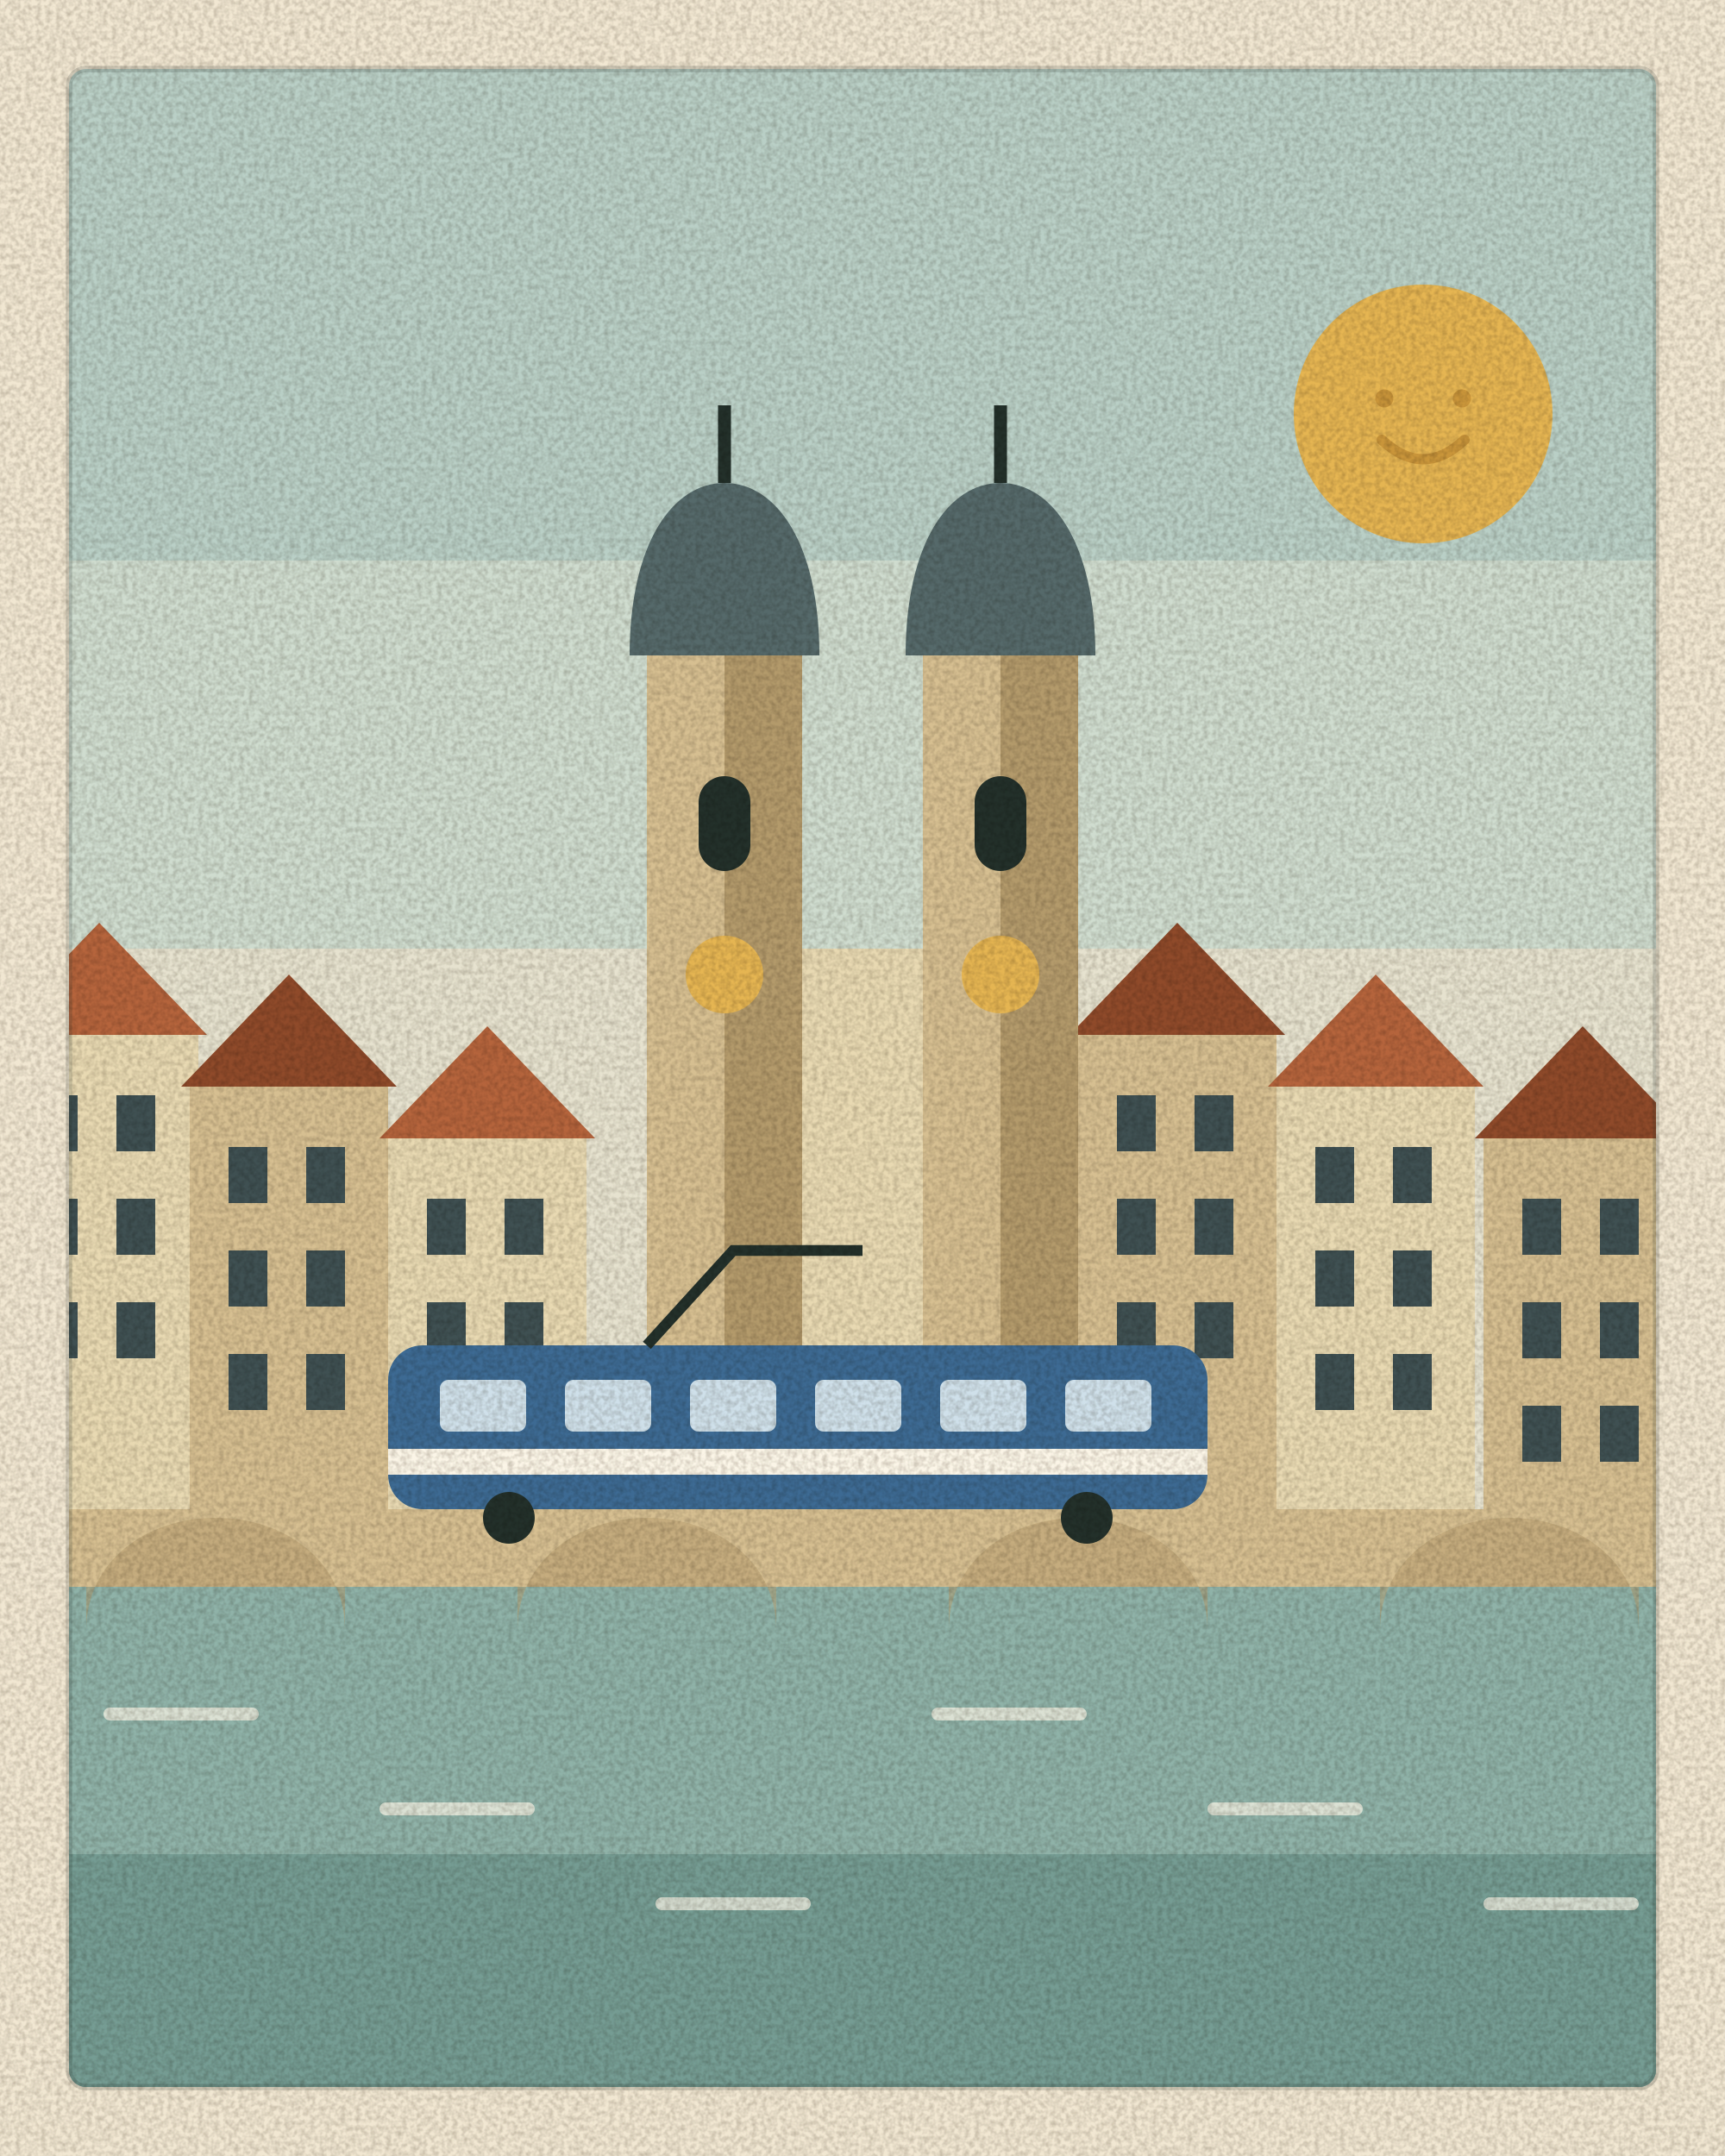
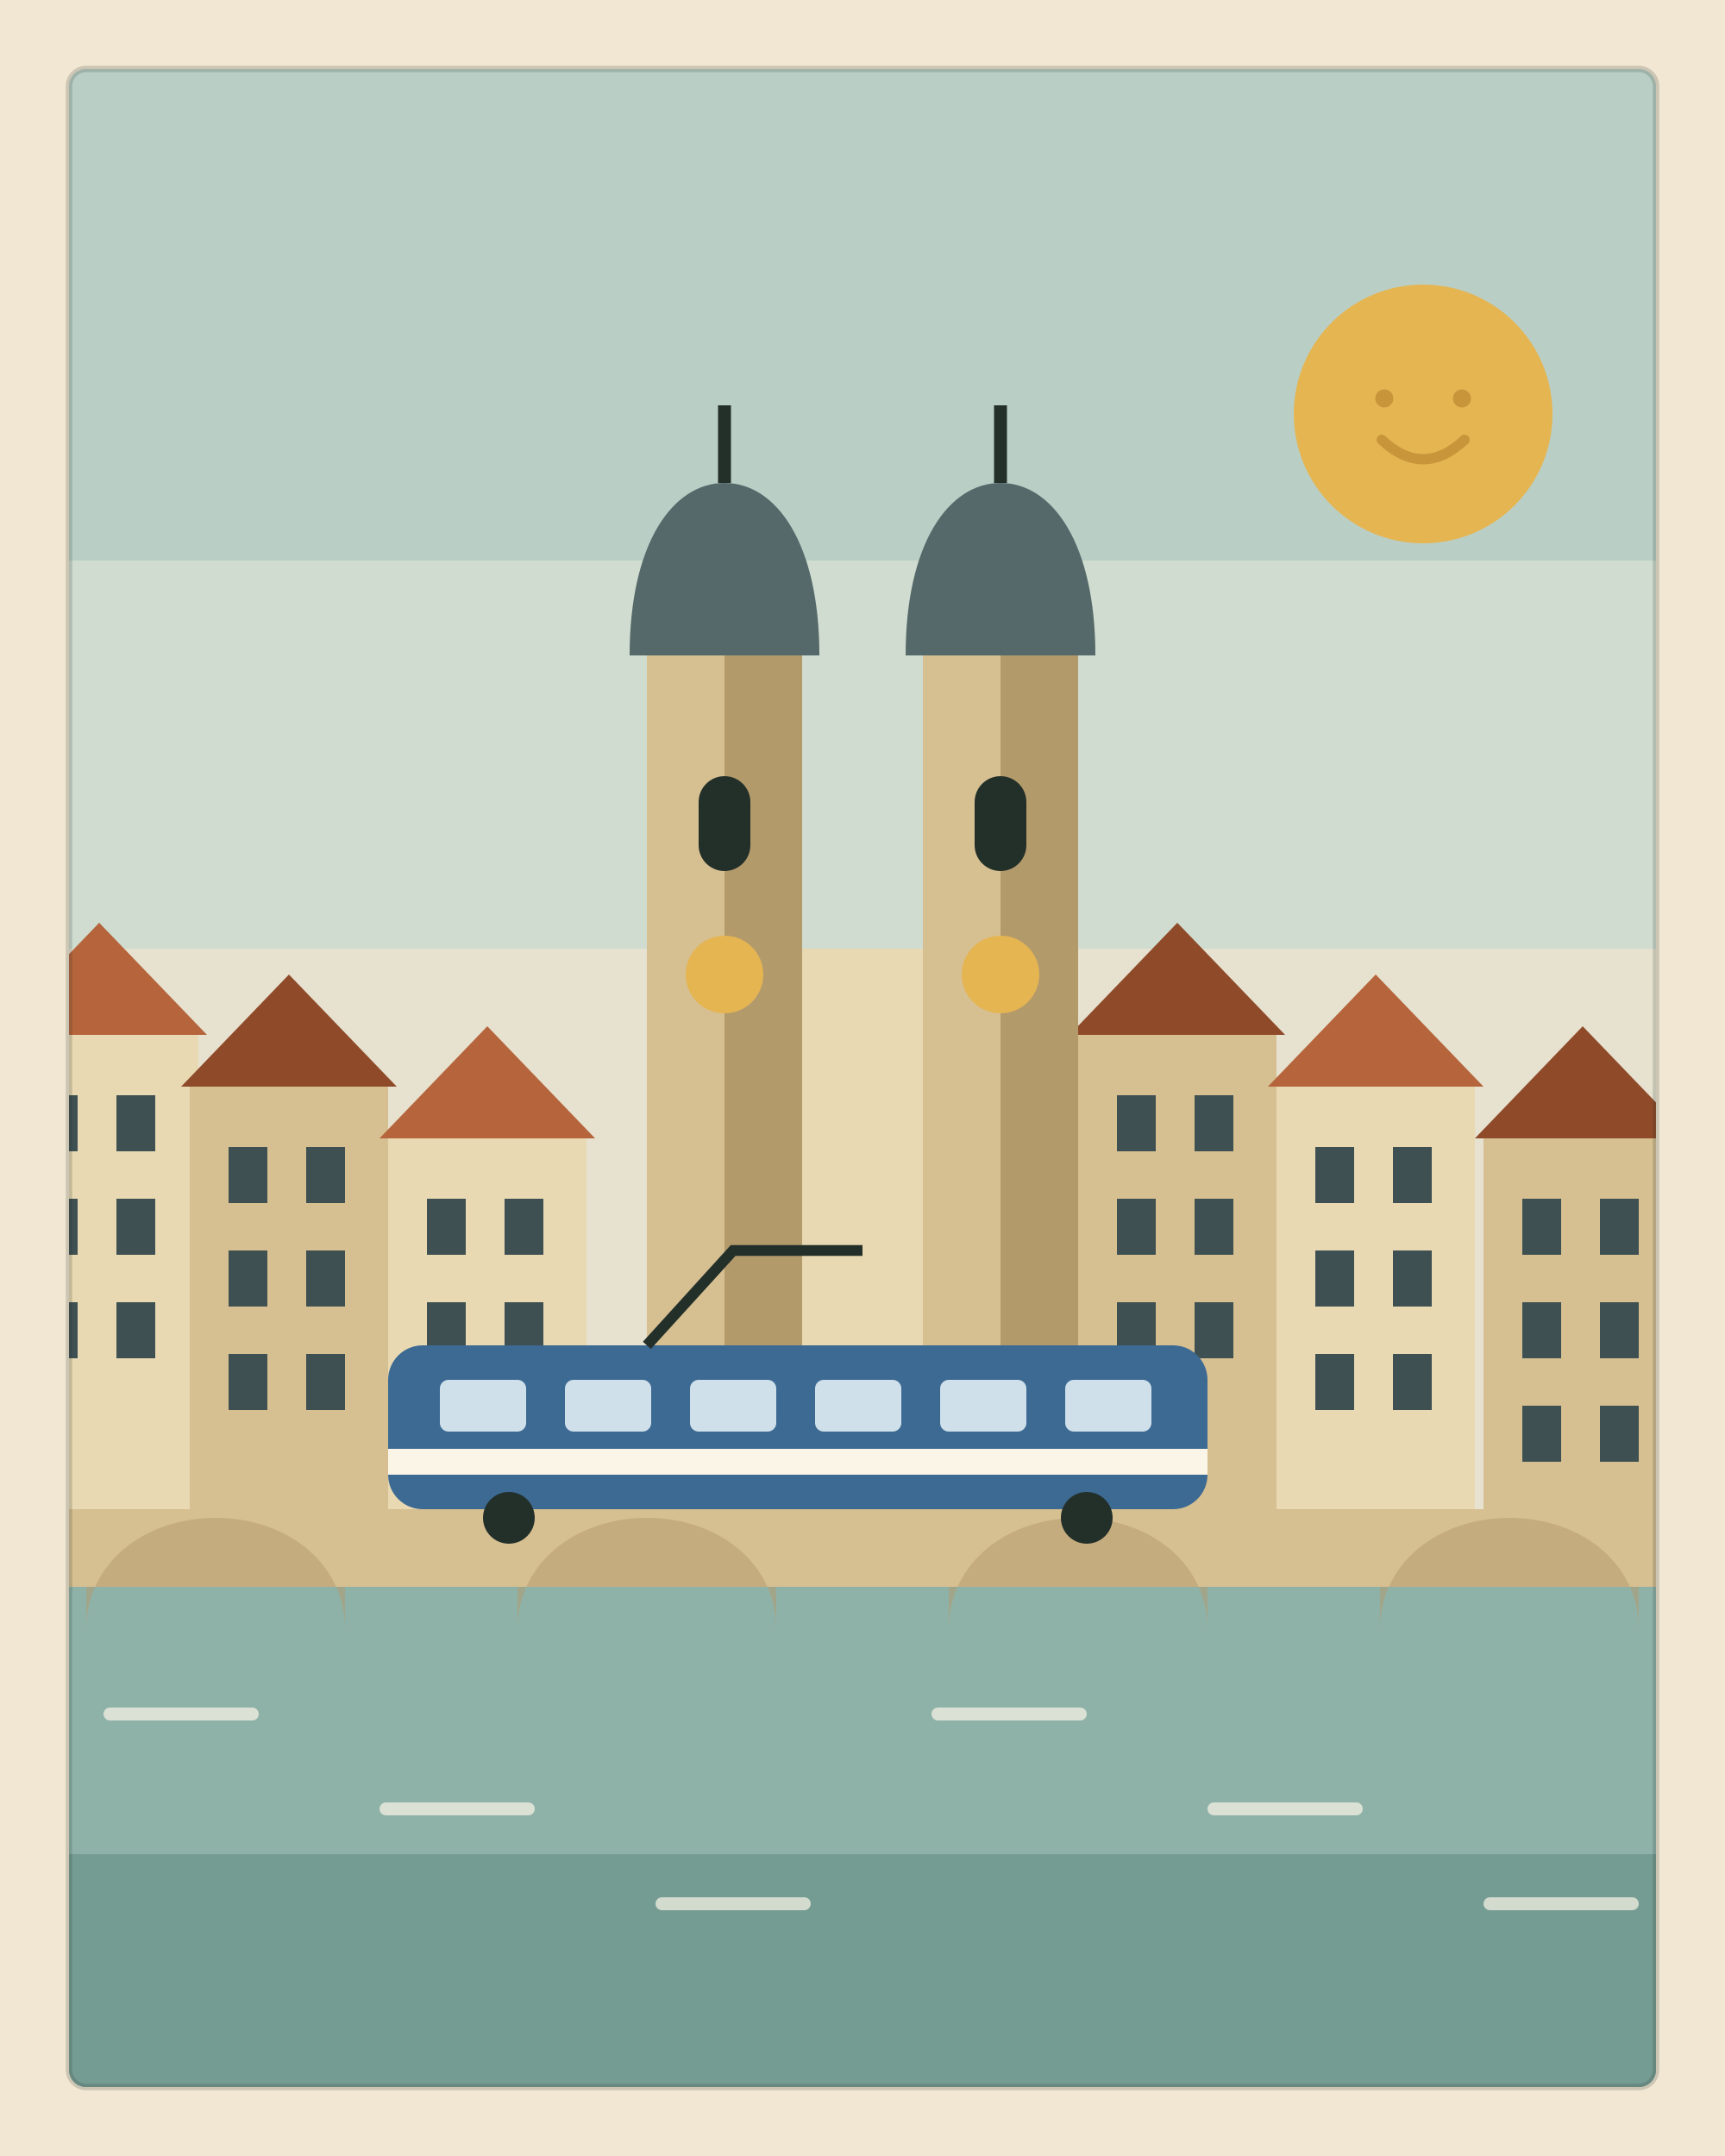
<svg xmlns="http://www.w3.org/2000/svg" preserveAspectRatio="xMidYMid slice" class="sp-art" viewBox="0 0 400 500" role="img" aria-label="Zurich old town with a blue tram by the river as a vintage Swiss poster">
  <defs>
    <filter id="v-city-grain" x="0" y="0" width="100%" height="100%">
      <feTurbulence type="fractalNoise" baseFrequency=".85" numOctaves="2" seed="4" stitchTiles="stitch" />
      <feColorMatrix type="matrix" values="0 0 0 0 .14  0 0 0 0 .12  0 0 0 0 .09  0 0 0 .55 -.18" />
    </filter>
    <clipPath id="v-city-clip">
      <rect x="16" y="16" width="368" height="468" rx="4" />
    </clipPath>
  </defs>
  <rect width="400" height="500" fill="#f1e7d2" />
  <g clip-path="url(#v-city-clip)">
    <rect width="400" height="500" fill="#b9cfc6" />
    <rect y="130" width="400" height="370" fill="#cfdccf" />
    <rect y="220" width="400" height="280" fill="#e6e2cf" />
    <circle cx="330" cy="96" r="30" fill="#e5b552" />
    <circle cx="321" cy="92.4" r="2.1" fill="#c9953a" />
    <circle cx="339" cy="92.4" r="2.1" fill="#c9953a" />
    <path d="M320.4 102q9.6 9 19.2 0" fill="none" stroke="#c9953a" stroke-width="2.4" stroke-linecap="round" />
    <rect x="0" y="240" width="46" height="120" fill="#e8d9b2" />
    <polygon points="-2,240 23,214 48,240" fill="#b5643c" />
    <rect x="9" y="254" width="9" height="13" fill="#3f5052" />
    <rect x="9" y="278" width="9" height="13" fill="#3f5052" />
    <rect x="9" y="302" width="9" height="13" fill="#3f5052" />
    <rect x="27" y="254" width="9" height="13" fill="#3f5052" />
    <rect x="27" y="278" width="9" height="13" fill="#3f5052" />
    <rect x="27" y="302" width="9" height="13" fill="#3f5052" />
    <rect x="44" y="252" width="46" height="108" fill="#d6bf91" />
    <polygon points="42,252 67,226 92,252" fill="#8f4a2a" />
    <rect x="53" y="266" width="9" height="13" fill="#3f5052" />
    <rect x="53" y="290" width="9" height="13" fill="#3f5052" />
    <rect x="53" y="314" width="9" height="13" fill="#3f5052" />
    <rect x="71" y="266" width="9" height="13" fill="#3f5052" />
    <rect x="71" y="290" width="9" height="13" fill="#3f5052" />
    <rect x="71" y="314" width="9" height="13" fill="#3f5052" />
    <rect x="90" y="264" width="46" height="96" fill="#e8d9b2" />
    <polygon points="88,264 113,238 138,264" fill="#b5643c" />
    <rect x="99" y="278" width="9" height="13" fill="#3f5052" />
    <rect x="99" y="302" width="9" height="13" fill="#3f5052" />
    <rect x="99" y="326" width="9" height="13" fill="#3f5052" />
    <rect x="117" y="278" width="9" height="13" fill="#3f5052" />
    <rect x="117" y="302" width="9" height="13" fill="#3f5052" />
    <rect x="117" y="326" width="9" height="13" fill="#3f5052" />
    <rect x="250" y="240" width="46" height="120" fill="#d6bf91" />
    <polygon points="248,240 273,214 298,240" fill="#8f4a2a" />
    <rect x="259" y="254" width="9" height="13" fill="#3f5052" />
    <rect x="259" y="278" width="9" height="13" fill="#3f5052" />
    <rect x="259" y="302" width="9" height="13" fill="#3f5052" />
    <rect x="277" y="254" width="9" height="13" fill="#3f5052" />
    <rect x="277" y="278" width="9" height="13" fill="#3f5052" />
    <rect x="277" y="302" width="9" height="13" fill="#3f5052" />
    <rect x="296" y="252" width="46" height="108" fill="#e8d9b2" />
    <polygon points="294,252 319,226 344,252" fill="#b5643c" />
    <rect x="305" y="266" width="9" height="13" fill="#3f5052" />
    <rect x="305" y="290" width="9" height="13" fill="#3f5052" />
    <rect x="305" y="314" width="9" height="13" fill="#3f5052" />
    <rect x="323" y="266" width="9" height="13" fill="#3f5052" />
    <rect x="323" y="290" width="9" height="13" fill="#3f5052" />
    <rect x="323" y="314" width="9" height="13" fill="#3f5052" />
    <rect x="344" y="264" width="46" height="96" fill="#d6bf91" />
    <polygon points="342,264 367,238 392,264" fill="#8f4a2a" />
    <rect x="353" y="278" width="9" height="13" fill="#3f5052" />
    <rect x="353" y="302" width="9" height="13" fill="#3f5052" />
    <rect x="353" y="326" width="9" height="13" fill="#3f5052" />
    <rect x="371" y="278" width="9" height="13" fill="#3f5052" />
    <rect x="371" y="302" width="9" height="13" fill="#3f5052" />
    <rect x="371" y="326" width="9" height="13" fill="#3f5052" />
    <rect x="150" y="150" width="36" height="210" fill="#d6bf91" />
    <rect x="168" y="150" width="18" height="210" fill="#b39a6b" />
    <path d="M146 152h44c0-26-10-40-22-40s-22 14-22 40z" fill="#55696a" />
    <path d="M168 112v-18" stroke="#23302a" stroke-width="3" />
    <rect x="162" y="180" width="12" height="22" rx="6" fill="#23302a" />
    <circle cx="168" cy="226" r="9" fill="#e5b552" />
    <rect x="214" y="150" width="36" height="210" fill="#d6bf91" />
    <rect x="232" y="150" width="18" height="210" fill="#b39a6b" />
    <path d="M210 152h44c0-26-10-40-22-40s-22 14-22 40z" fill="#55696a" />
    <path d="M232 112v-18" stroke="#23302a" stroke-width="3" />
    <rect x="226" y="180" width="12" height="22" rx="6" fill="#23302a" />
    <circle cx="232" cy="226" r="9" fill="#e5b552" />
    <rect x="186" y="220" width="28" height="140" fill="#e8d9b2" />
    <rect y="360" width="400" height="140" fill="#8fb2a8" />
    <rect y="430" width="400" height="70" fill="#759c93" />
    <rect y="350" width="400" height="18" fill="#d6bf91" />
    <path d="M20 368h60v10c0-16-14-26-30-26s-30 10-30 26z" fill="#b39a6b" opacity=".5" />
    <path d="M120 368h60v10c0-16-14-26-30-26s-30 10-30 26z" fill="#b39a6b" opacity=".5" />
    <path d="M220 368h60v10c0-16-14-26-30-26s-30 10-30 26z" fill="#b39a6b" opacity=".5" />
    <path d="M320 368h60v10c0-16-14-26-30-26s-30 10-30 26z" fill="#b39a6b" opacity=".5" />
    <rect x="90" y="312" width="190" height="38" rx="8" fill="#3d6a93" />
    <rect x="90" y="336" width="190" height="6" fill="#fbf5e7" />
    <rect x="102" y="320" width="20" height="12" rx="2" fill="#cfe0ea" />
    <rect x="131" y="320" width="20" height="12" rx="2" fill="#cfe0ea" />
    <rect x="160" y="320" width="20" height="12" rx="2" fill="#cfe0ea" />
    <rect x="189" y="320" width="20" height="12" rx="2" fill="#cfe0ea" />
    <rect x="218" y="320" width="20" height="12" rx="2" fill="#cfe0ea" />
    <rect x="247" y="320" width="20" height="12" rx="2" fill="#cfe0ea" />
    <path d="M150 312l20-22h30" fill="none" stroke="#23302a" stroke-width="2.5" />
    <circle cx="118" cy="352" r="6" fill="#23302a" />
    <circle cx="252" cy="352" r="6" fill="#23302a" />
    <rect x="24" y="396" width="36" height="3" rx="1.5" fill="#fbf5e7" opacity=".7" />
    <rect x="88" y="418" width="36" height="3" rx="1.5" fill="#fbf5e7" opacity=".7" />
    <rect x="152" y="440" width="36" height="3" rx="1.5" fill="#fbf5e7" opacity=".7" />
    <rect x="216" y="396" width="36" height="3" rx="1.5" fill="#fbf5e7" opacity=".7" />
    <rect x="280" y="418" width="36" height="3" rx="1.5" fill="#fbf5e7" opacity=".7" />
    <rect x="344" y="440" width="36" height="3" rx="1.5" fill="#fbf5e7" opacity=".7" />
  </g>
  <rect x="16" y="16" width="368" height="468" rx="4" fill="none" stroke="#23302a" stroke-opacity=".18" stroke-width="1.5" />
-   <rect width="400" height="500" filter="url(#v-city-grain)" style="mix-blend-mode:multiply" />
</svg>
